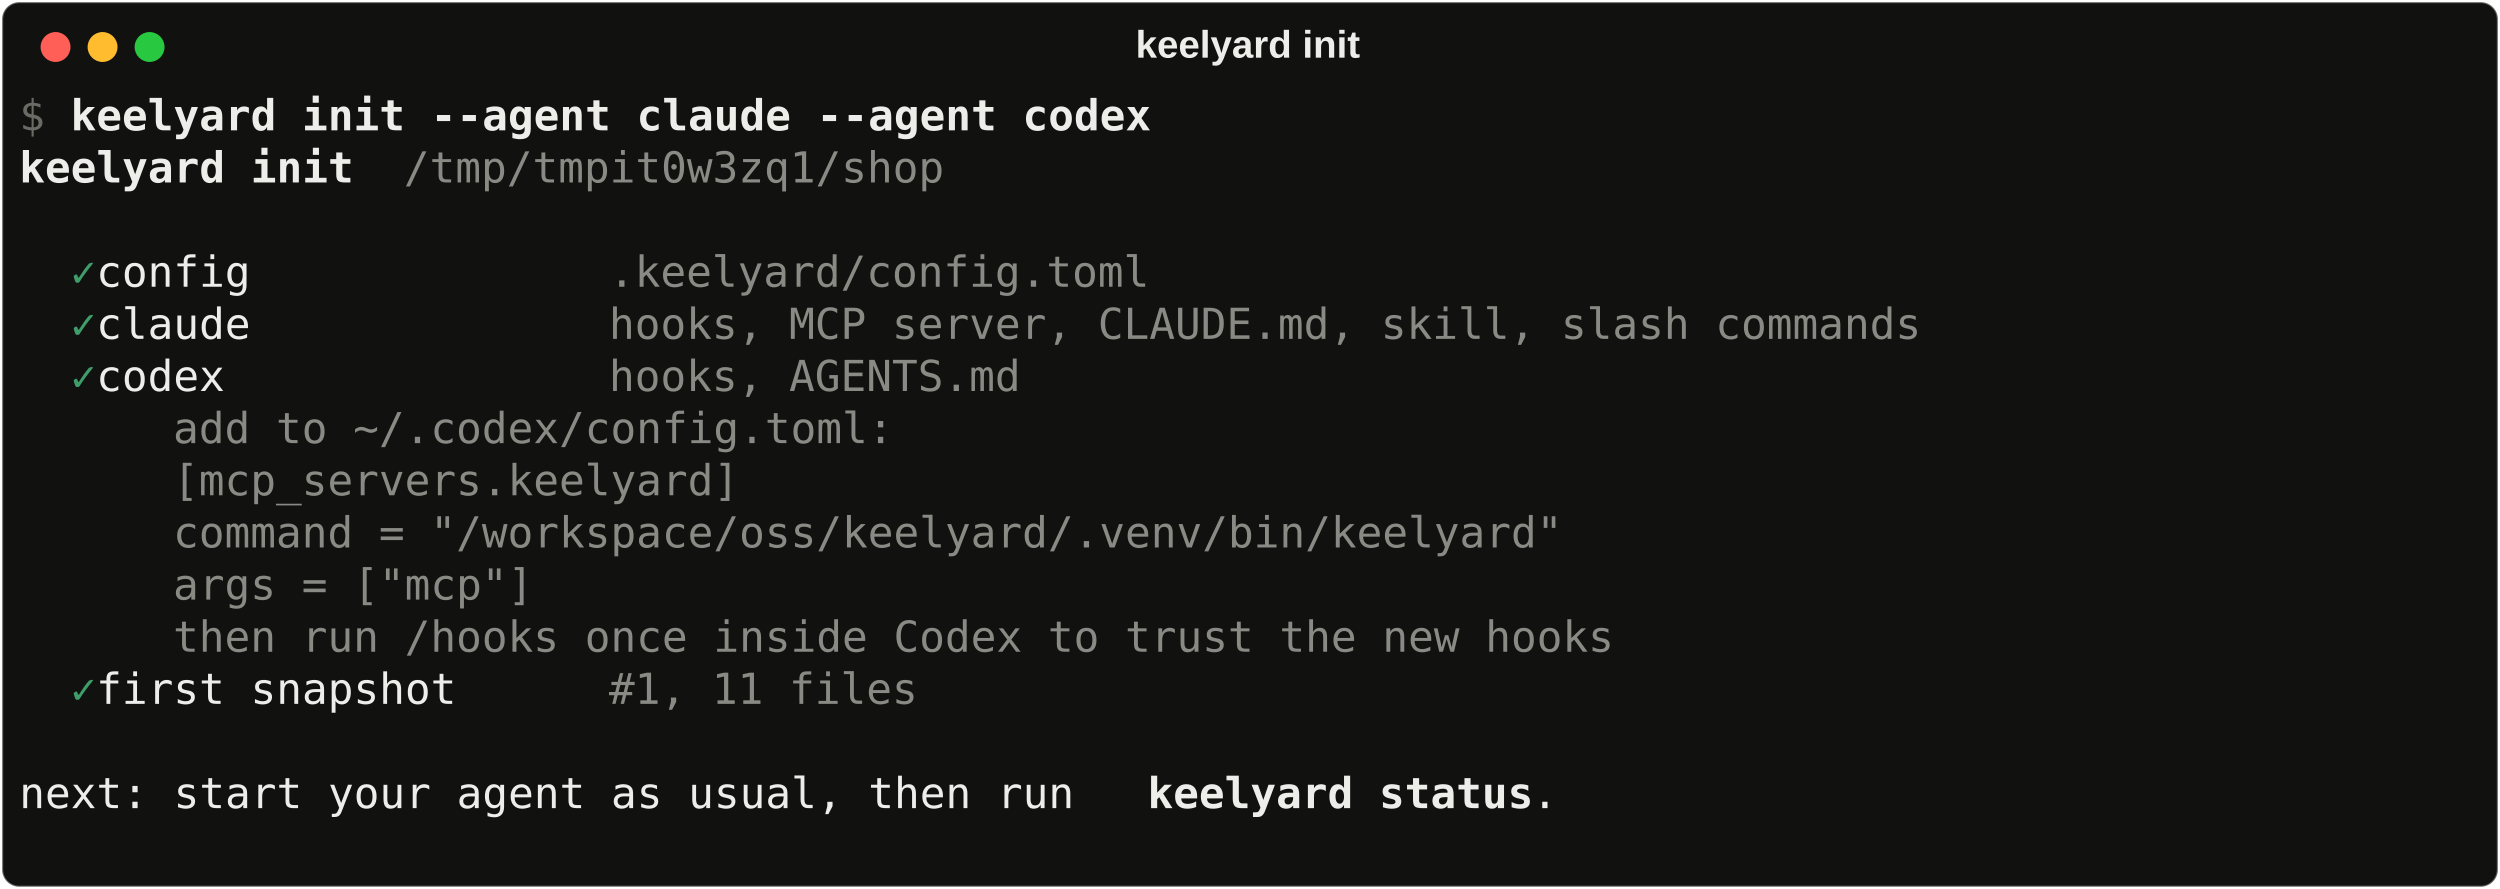
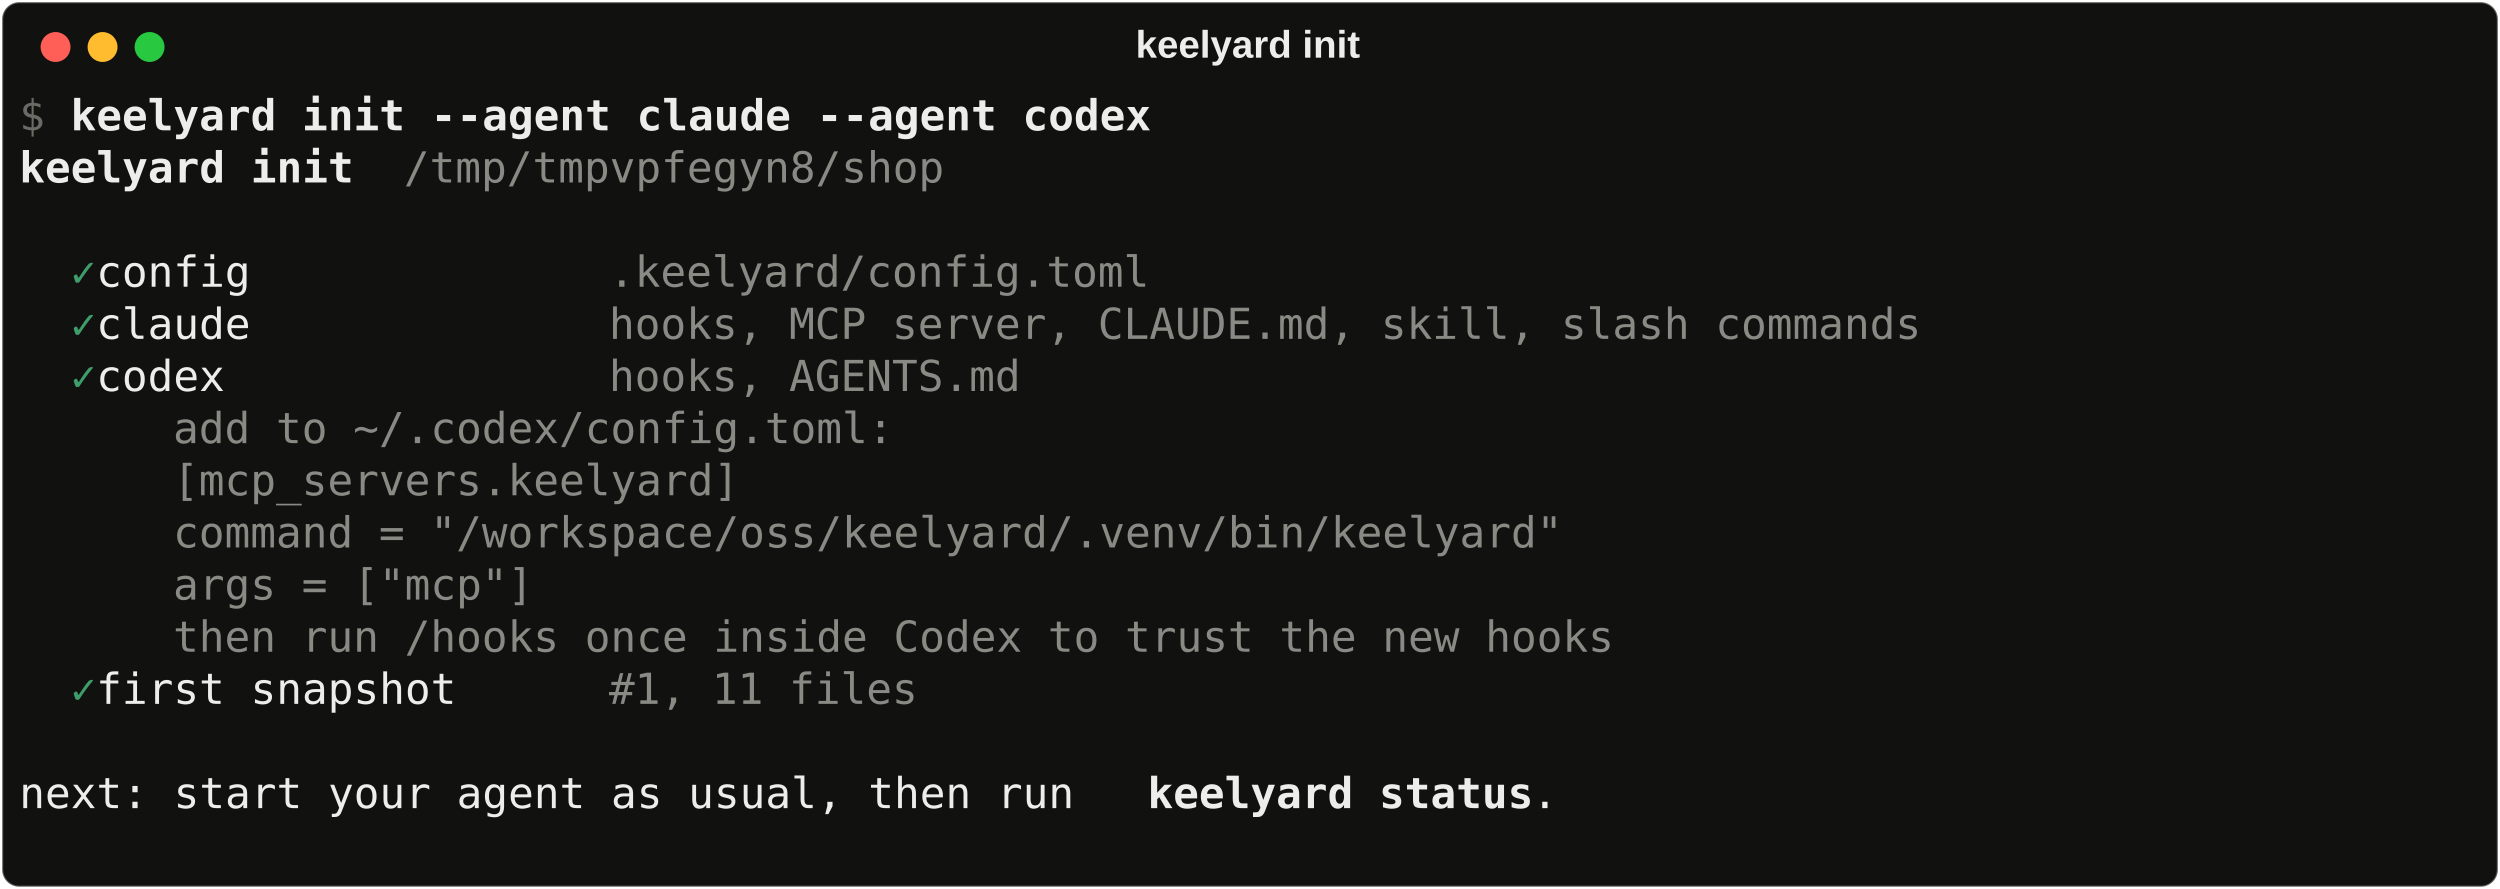
<svg xmlns="http://www.w3.org/2000/svg" width="1170" height="416.0" class="rich-terminal" viewBox="0 0 1170 416.0">
  <style>

    
    

-     .terminal-1804450325-matrix {
+     .terminal-1636153977-matrix {
        font-family: Geist Mono, monospace;
        font-size: 20px;
        line-height: 24.4px;
        font-variant-east-asian: full-width;
    }

-     .terminal-1804450325-title {
+     .terminal-1636153977-title {
        font-size: 18px;
        font-weight: bold;
        font-family: arial;
    }

-     .terminal-1804450325-r1 { fill: #6b6b66 }
- .terminal-1804450325-r2 { fill: #ededea;font-weight: bold }
- .terminal-1804450325-r3 { fill: #ededea }
- .terminal-1804450325-r4 { fill: #8a8a85 }
- .terminal-1804450325-r5 { fill: #3f9d6a }
+     .terminal-1636153977-r1 { fill: #6b6b66 }
+ .terminal-1636153977-r2 { fill: #ededea;font-weight: bold }
+ .terminal-1636153977-r3 { fill: #ededea }
+ .terminal-1636153977-r4 { fill: #8a8a85 }
+ .terminal-1636153977-r5 { fill: #3f9d6a }
    </style>
  <defs>
-     <clipPath id="terminal-1804450325-clip-terminal">
+     <clipPath id="terminal-1636153977-clip-terminal">
      <rect x="0" y="0" width="1151.0" height="365.0" />
    </clipPath>
-     <clipPath id="terminal-1804450325-line-0">
+     <clipPath id="terminal-1636153977-line-0">
      <rect x="0" y="1.5" width="1152" height="24.65" />
    </clipPath>
-     <clipPath id="terminal-1804450325-line-1">
+     <clipPath id="terminal-1636153977-line-1">
      <rect x="0" y="25.9" width="1152" height="24.65" />
    </clipPath>
-     <clipPath id="terminal-1804450325-line-2">
+     <clipPath id="terminal-1636153977-line-2">
      <rect x="0" y="50.3" width="1152" height="24.65" />
    </clipPath>
-     <clipPath id="terminal-1804450325-line-3">
+     <clipPath id="terminal-1636153977-line-3">
      <rect x="0" y="74.7" width="1152" height="24.65" />
    </clipPath>
-     <clipPath id="terminal-1804450325-line-4">
+     <clipPath id="terminal-1636153977-line-4">
      <rect x="0" y="99.1" width="1152" height="24.65" />
    </clipPath>
-     <clipPath id="terminal-1804450325-line-5">
+     <clipPath id="terminal-1636153977-line-5">
      <rect x="0" y="123.5" width="1152" height="24.65" />
    </clipPath>
-     <clipPath id="terminal-1804450325-line-6">
+     <clipPath id="terminal-1636153977-line-6">
      <rect x="0" y="147.9" width="1152" height="24.65" />
    </clipPath>
-     <clipPath id="terminal-1804450325-line-7">
+     <clipPath id="terminal-1636153977-line-7">
      <rect x="0" y="172.3" width="1152" height="24.65" />
    </clipPath>
-     <clipPath id="terminal-1804450325-line-8">
+     <clipPath id="terminal-1636153977-line-8">
      <rect x="0" y="196.7" width="1152" height="24.65" />
    </clipPath>
-     <clipPath id="terminal-1804450325-line-9">
+     <clipPath id="terminal-1636153977-line-9">
      <rect x="0" y="221.1" width="1152" height="24.65" />
    </clipPath>
-     <clipPath id="terminal-1804450325-line-10">
+     <clipPath id="terminal-1636153977-line-10">
      <rect x="0" y="245.5" width="1152" height="24.65" />
    </clipPath>
-     <clipPath id="terminal-1804450325-line-11">
+     <clipPath id="terminal-1636153977-line-11">
      <rect x="0" y="269.9" width="1152" height="24.65" />
    </clipPath>
-     <clipPath id="terminal-1804450325-line-12">
+     <clipPath id="terminal-1636153977-line-12">
      <rect x="0" y="294.3" width="1152" height="24.65" />
    </clipPath>
-     <clipPath id="terminal-1804450325-line-13">
+     <clipPath id="terminal-1636153977-line-13">
      <rect x="0" y="318.7" width="1152" height="24.65" />
    </clipPath>
  </defs>
  <rect fill="#111110" stroke="rgba(255,255,255,0.35)" stroke-width="1" x="1" y="1" width="1168" height="414" rx="8" />
-   <text class="terminal-1804450325-title" fill="#ededea" text-anchor="middle" x="584" y="27">keelyard init</text>
+   <text class="terminal-1636153977-title" fill="#ededea" text-anchor="middle" x="584" y="27">keelyard init</text>
  <g transform="translate(26,22)">
    <circle cx="0" cy="0" r="7" fill="#ff5f57" />
    <circle cx="22" cy="0" r="7" fill="#febc2e" />
    <circle cx="44" cy="0" r="7" fill="#28c840" />
  </g>
-   <g transform="translate(9, 41)" clip-path="url(#terminal-1804450325-clip-terminal)">
-     <g class="terminal-1804450325-matrix">
-       <text class="terminal-1804450325-r1" x="0" y="20" textLength="24" clip-path="url(#terminal-1804450325-line-0)">$ </text>
-       <text class="terminal-1804450325-r2" x="24" y="20" textLength="504" clip-path="url(#terminal-1804450325-line-0)">keelyard init --agent claude --agent codex</text>
-       <text class="terminal-1804450325-r3" x="1152" y="20" textLength="12" clip-path="url(#terminal-1804450325-line-0)">
+   <g transform="translate(9, 41)" clip-path="url(#terminal-1636153977-clip-terminal)">
+     <g class="terminal-1636153977-matrix">
+       <text class="terminal-1636153977-r1" x="0" y="20" textLength="24" clip-path="url(#terminal-1636153977-line-0)">$ </text>
+       <text class="terminal-1636153977-r2" x="24" y="20" textLength="504" clip-path="url(#terminal-1636153977-line-0)">keelyard init --agent claude --agent codex</text>
+       <text class="terminal-1636153977-r3" x="1152" y="20" textLength="12" clip-path="url(#terminal-1636153977-line-0)">
</text>
-       <text class="terminal-1804450325-r2" x="0" y="44.4" textLength="156" clip-path="url(#terminal-1804450325-line-1)">keelyard init</text>
-       <text class="terminal-1804450325-r4" x="180" y="44.4" textLength="252" clip-path="url(#terminal-1804450325-line-1)">/tmp/tmpit0w3zq1/shop</text>
-       <text class="terminal-1804450325-r3" x="1152" y="44.4" textLength="12" clip-path="url(#terminal-1804450325-line-1)">
+       <text class="terminal-1636153977-r2" x="0" y="44.4" textLength="156" clip-path="url(#terminal-1636153977-line-1)">keelyard init</text>
+       <text class="terminal-1636153977-r4" x="180" y="44.4" textLength="252" clip-path="url(#terminal-1636153977-line-1)">/tmp/tmpvpfegyn8/shop</text>
+       <text class="terminal-1636153977-r3" x="1152" y="44.4" textLength="12" clip-path="url(#terminal-1636153977-line-1)">
</text>
-       <text class="terminal-1804450325-r3" x="1152" y="68.8" textLength="12" clip-path="url(#terminal-1804450325-line-2)">
+       <text class="terminal-1636153977-r3" x="1152" y="68.8" textLength="12" clip-path="url(#terminal-1636153977-line-2)">
</text>
-       <text class="terminal-1804450325-r5" x="24" y="93.2" textLength="12" clip-path="url(#terminal-1804450325-line-3)">✓</text>
-       <text class="terminal-1804450325-r3" x="36" y="93.2" textLength="240" clip-path="url(#terminal-1804450325-line-3)"> config             </text>
-       <text class="terminal-1804450325-r4" x="276" y="93.2" textLength="252" clip-path="url(#terminal-1804450325-line-3)">.keelyard/config.toml</text>
-       <text class="terminal-1804450325-r3" x="1152" y="93.2" textLength="12" clip-path="url(#terminal-1804450325-line-3)">
+       <text class="terminal-1636153977-r5" x="24" y="93.2" textLength="12" clip-path="url(#terminal-1636153977-line-3)">✓</text>
+       <text class="terminal-1636153977-r3" x="36" y="93.2" textLength="240" clip-path="url(#terminal-1636153977-line-3)"> config             </text>
+       <text class="terminal-1636153977-r4" x="276" y="93.2" textLength="252" clip-path="url(#terminal-1636153977-line-3)">.keelyard/config.toml</text>
+       <text class="terminal-1636153977-r3" x="1152" y="93.2" textLength="12" clip-path="url(#terminal-1636153977-line-3)">
</text>
-       <text class="terminal-1804450325-r5" x="24" y="117.6" textLength="12" clip-path="url(#terminal-1804450325-line-4)">✓</text>
-       <text class="terminal-1804450325-r3" x="36" y="117.6" textLength="240" clip-path="url(#terminal-1804450325-line-4)"> claude             </text>
-       <text class="terminal-1804450325-r4" x="276" y="117.6" textLength="612" clip-path="url(#terminal-1804450325-line-4)">hooks, MCP server, CLAUDE.md, skill, slash commands</text>
-       <text class="terminal-1804450325-r3" x="1152" y="117.6" textLength="12" clip-path="url(#terminal-1804450325-line-4)">
+       <text class="terminal-1636153977-r5" x="24" y="117.6" textLength="12" clip-path="url(#terminal-1636153977-line-4)">✓</text>
+       <text class="terminal-1636153977-r3" x="36" y="117.6" textLength="240" clip-path="url(#terminal-1636153977-line-4)"> claude             </text>
+       <text class="terminal-1636153977-r4" x="276" y="117.6" textLength="612" clip-path="url(#terminal-1636153977-line-4)">hooks, MCP server, CLAUDE.md, skill, slash commands</text>
+       <text class="terminal-1636153977-r3" x="1152" y="117.6" textLength="12" clip-path="url(#terminal-1636153977-line-4)">
</text>
-       <text class="terminal-1804450325-r5" x="24" y="142" textLength="12" clip-path="url(#terminal-1804450325-line-5)">✓</text>
-       <text class="terminal-1804450325-r3" x="36" y="142" textLength="240" clip-path="url(#terminal-1804450325-line-5)"> codex              </text>
-       <text class="terminal-1804450325-r4" x="276" y="142" textLength="192" clip-path="url(#terminal-1804450325-line-5)">hooks, AGENTS.md</text>
-       <text class="terminal-1804450325-r3" x="1152" y="142" textLength="12" clip-path="url(#terminal-1804450325-line-5)">
+       <text class="terminal-1636153977-r5" x="24" y="142" textLength="12" clip-path="url(#terminal-1636153977-line-5)">✓</text>
+       <text class="terminal-1636153977-r3" x="36" y="142" textLength="240" clip-path="url(#terminal-1636153977-line-5)"> codex              </text>
+       <text class="terminal-1636153977-r4" x="276" y="142" textLength="192" clip-path="url(#terminal-1636153977-line-5)">hooks, AGENTS.md</text>
+       <text class="terminal-1636153977-r3" x="1152" y="142" textLength="12" clip-path="url(#terminal-1636153977-line-5)">
</text>
-       <text class="terminal-1804450325-r4" x="72" y="166.4" textLength="336" clip-path="url(#terminal-1804450325-line-6)">add to ~/.codex/config.toml:</text>
-       <text class="terminal-1804450325-r3" x="1152" y="166.4" textLength="12" clip-path="url(#terminal-1804450325-line-6)">
+       <text class="terminal-1636153977-r4" x="72" y="166.4" textLength="336" clip-path="url(#terminal-1636153977-line-6)">add to ~/.codex/config.toml:</text>
+       <text class="terminal-1636153977-r3" x="1152" y="166.4" textLength="12" clip-path="url(#terminal-1636153977-line-6)">
</text>
-       <text class="terminal-1804450325-r4" x="72" y="190.8" textLength="264" clip-path="url(#terminal-1804450325-line-7)">[mcp_servers.keelyard]</text>
-       <text class="terminal-1804450325-r3" x="1152" y="190.8" textLength="12" clip-path="url(#terminal-1804450325-line-7)">
+       <text class="terminal-1636153977-r4" x="72" y="190.8" textLength="264" clip-path="url(#terminal-1636153977-line-7)">[mcp_servers.keelyard]</text>
+       <text class="terminal-1636153977-r3" x="1152" y="190.8" textLength="12" clip-path="url(#terminal-1636153977-line-7)">
</text>
-       <text class="terminal-1804450325-r4" x="72" y="215.2" textLength="648" clip-path="url(#terminal-1804450325-line-8)">command = "/workspace/oss/keelyard/.venv/bin/keelyard"</text>
-       <text class="terminal-1804450325-r3" x="1152" y="215.2" textLength="12" clip-path="url(#terminal-1804450325-line-8)">
+       <text class="terminal-1636153977-r4" x="72" y="215.2" textLength="648" clip-path="url(#terminal-1636153977-line-8)">command = "/workspace/oss/keelyard/.venv/bin/keelyard"</text>
+       <text class="terminal-1636153977-r3" x="1152" y="215.2" textLength="12" clip-path="url(#terminal-1636153977-line-8)">
</text>
-       <text class="terminal-1804450325-r4" x="72" y="239.6" textLength="168" clip-path="url(#terminal-1804450325-line-9)">args = ["mcp"]</text>
-       <text class="terminal-1804450325-r3" x="1152" y="239.6" textLength="12" clip-path="url(#terminal-1804450325-line-9)">
+       <text class="terminal-1636153977-r4" x="72" y="239.6" textLength="168" clip-path="url(#terminal-1636153977-line-9)">args = ["mcp"]</text>
+       <text class="terminal-1636153977-r3" x="1152" y="239.6" textLength="12" clip-path="url(#terminal-1636153977-line-9)">
</text>
-       <text class="terminal-1804450325-r4" x="72" y="264" textLength="672" clip-path="url(#terminal-1804450325-line-10)">then run /hooks once inside Codex to trust the new hooks</text>
-       <text class="terminal-1804450325-r3" x="1152" y="264" textLength="12" clip-path="url(#terminal-1804450325-line-10)">
+       <text class="terminal-1636153977-r4" x="72" y="264" textLength="672" clip-path="url(#terminal-1636153977-line-10)">then run /hooks once inside Codex to trust the new hooks</text>
+       <text class="terminal-1636153977-r3" x="1152" y="264" textLength="12" clip-path="url(#terminal-1636153977-line-10)">
</text>
-       <text class="terminal-1804450325-r5" x="24" y="288.4" textLength="12" clip-path="url(#terminal-1804450325-line-11)">✓</text>
-       <text class="terminal-1804450325-r3" x="36" y="288.4" textLength="240" clip-path="url(#terminal-1804450325-line-11)"> first snapshot     </text>
-       <text class="terminal-1804450325-r4" x="276" y="288.4" textLength="144" clip-path="url(#terminal-1804450325-line-11)">#1, 11 files</text>
-       <text class="terminal-1804450325-r3" x="1152" y="288.4" textLength="12" clip-path="url(#terminal-1804450325-line-11)">
+       <text class="terminal-1636153977-r5" x="24" y="288.4" textLength="12" clip-path="url(#terminal-1636153977-line-11)">✓</text>
+       <text class="terminal-1636153977-r3" x="36" y="288.4" textLength="240" clip-path="url(#terminal-1636153977-line-11)"> first snapshot     </text>
+       <text class="terminal-1636153977-r4" x="276" y="288.4" textLength="144" clip-path="url(#terminal-1636153977-line-11)">#1, 11 files</text>
+       <text class="terminal-1636153977-r3" x="1152" y="288.4" textLength="12" clip-path="url(#terminal-1636153977-line-11)">
</text>
-       <text class="terminal-1804450325-r3" x="1152" y="312.8" textLength="12" clip-path="url(#terminal-1804450325-line-12)">
+       <text class="terminal-1636153977-r3" x="1152" y="312.8" textLength="12" clip-path="url(#terminal-1636153977-line-12)">
</text>
-       <text class="terminal-1804450325-r3" x="0" y="337.2" textLength="528" clip-path="url(#terminal-1804450325-line-13)">  next: start your agent as usual, then run </text>
-       <text class="terminal-1804450325-r2" x="528" y="337.2" textLength="180" clip-path="url(#terminal-1804450325-line-13)">keelyard status</text>
-       <text class="terminal-1804450325-r3" x="708" y="337.2" textLength="12" clip-path="url(#terminal-1804450325-line-13)">.</text>
-       <text class="terminal-1804450325-r3" x="1152" y="337.2" textLength="12" clip-path="url(#terminal-1804450325-line-13)">
+       <text class="terminal-1636153977-r3" x="0" y="337.2" textLength="528" clip-path="url(#terminal-1636153977-line-13)">  next: start your agent as usual, then run </text>
+       <text class="terminal-1636153977-r2" x="528" y="337.2" textLength="180" clip-path="url(#terminal-1636153977-line-13)">keelyard status</text>
+       <text class="terminal-1636153977-r3" x="708" y="337.2" textLength="12" clip-path="url(#terminal-1636153977-line-13)">.</text>
+       <text class="terminal-1636153977-r3" x="1152" y="337.2" textLength="12" clip-path="url(#terminal-1636153977-line-13)">
</text>
-       <text class="terminal-1804450325-r3" x="1152" y="361.6" textLength="12" clip-path="url(#terminal-1804450325-line-14)">
+       <text class="terminal-1636153977-r3" x="1152" y="361.6" textLength="12" clip-path="url(#terminal-1636153977-line-14)">
</text>
    </g>
  </g>
</svg>
